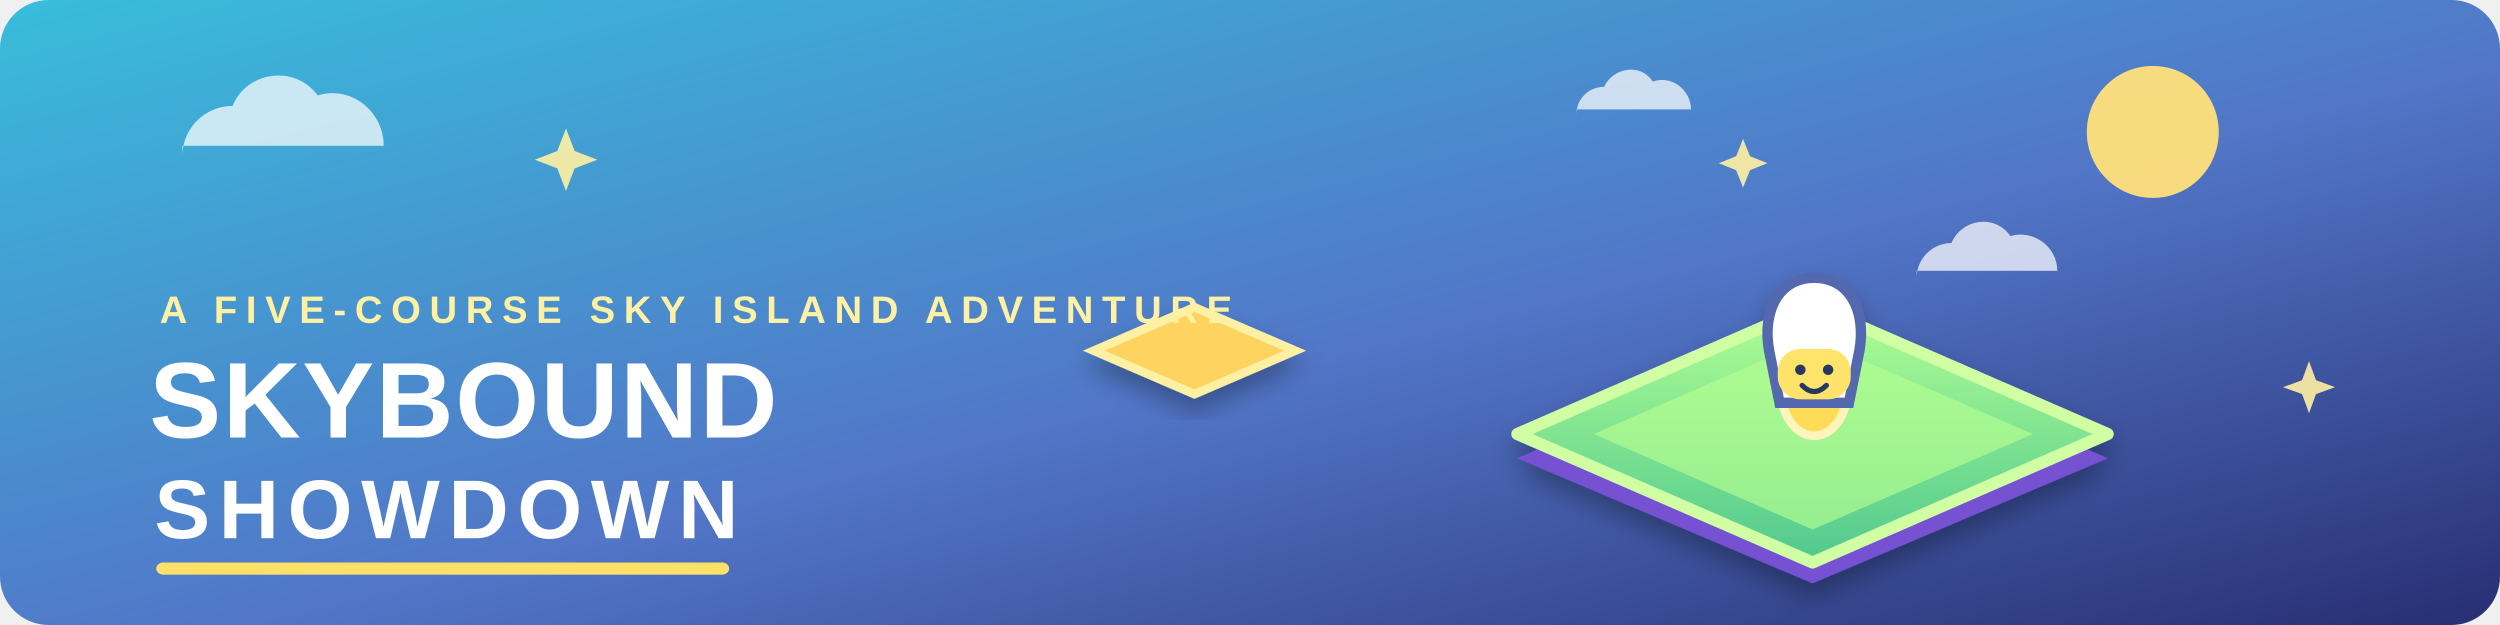
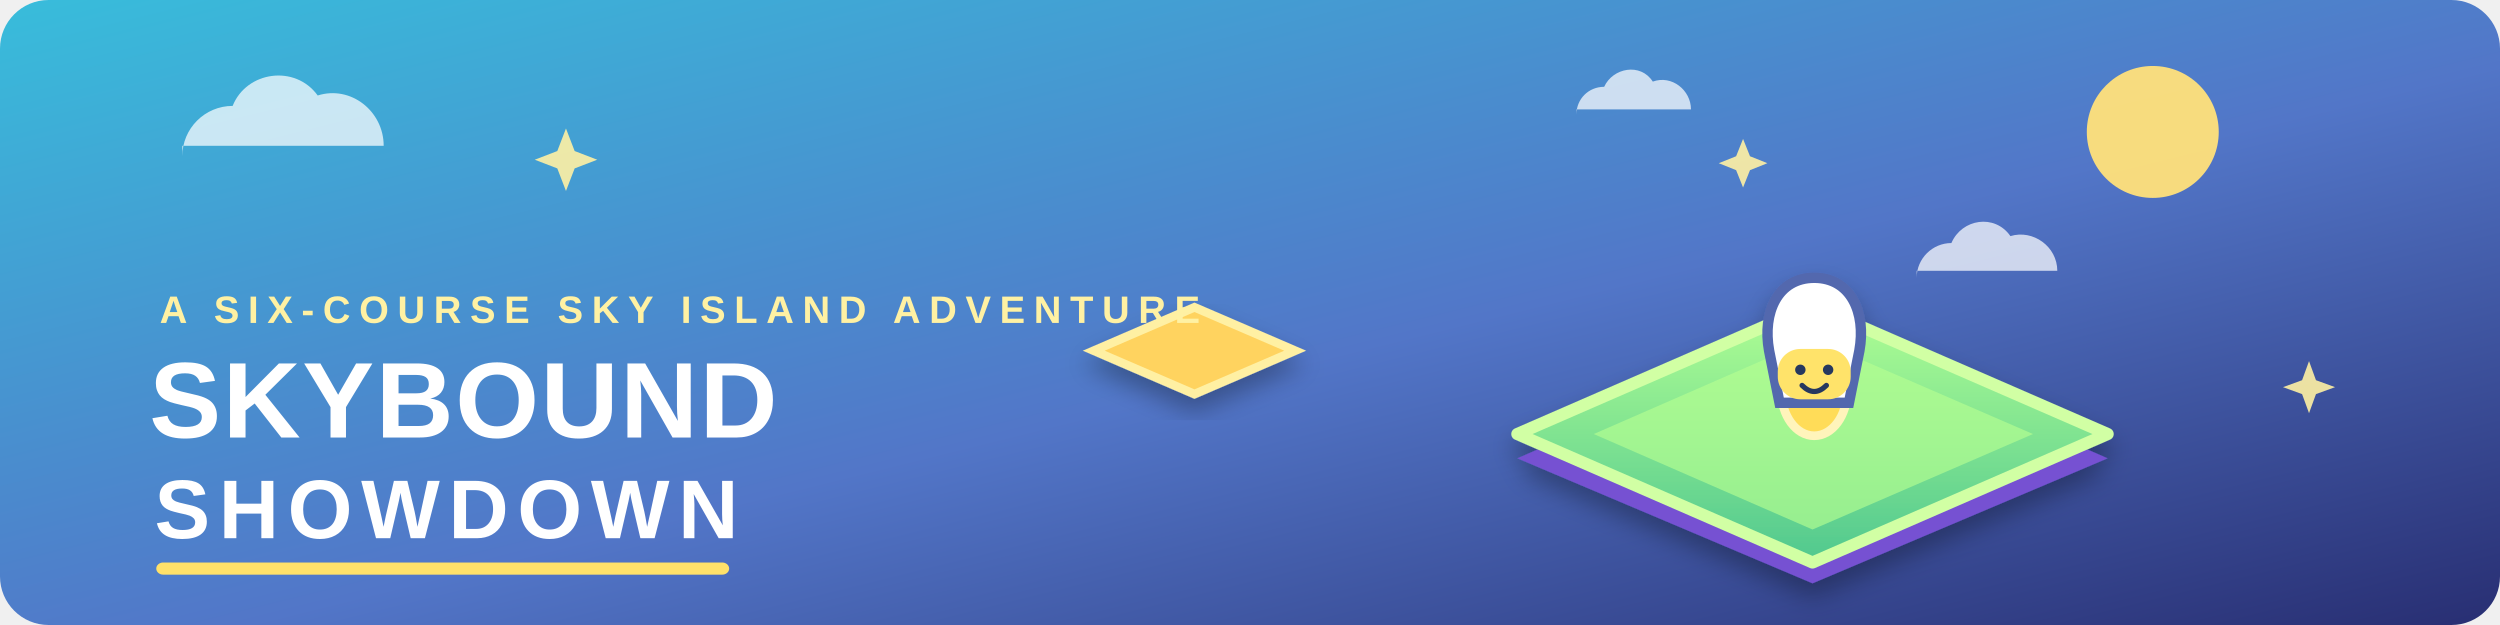
<svg xmlns="http://www.w3.org/2000/svg" width="1440" height="360" viewBox="0 0 1440 360">
  <defs>
    <linearGradient id="sky" x1="0" y1="0" x2="1" y2="1">
      <stop offset="0" stop-color="#38bddb" />
      <stop offset=".55" stop-color="#5276c8" />
      <stop offset="1" stop-color="#282e72" />
    </linearGradient>
    <linearGradient id="platform" x1="0" y1="0" x2="0" y2="1">
      <stop offset="0" stop-color="#b1ff93" />
      <stop offset="1" stop-color="#50c88f" />
    </linearGradient>
    <filter id="shadow" x="-.2" y="-.2" width="1.4" height="1.5">
      <feGaussianBlur in="SourceAlpha" stdDeviation="7" />
      <feOffset dy="8" />
      <feComponentTransfer>
        <feFuncA type="linear" slope=".3" />
      </feComponentTransfer>
      <feMerge>
        <feMergeNode />
        <feMergeNode in="SourceGraphic" />
      </feMerge>
    </filter>
  </defs>
  <rect width="1440" height="360" rx="28" fill="url(#sky)" />
  <circle cx="1240" cy="76" r="38" fill="#ffe17b" opacity=".95" />
  <g fill="#fff" opacity=".72">
    <path d="M105 90c0-16 13-29 29-29 8-20 36-24 49-6 19-6 38 9 38 29H105z" />
    <path d="M1104 160c0-11 9-20 20-20 6-14 25-17 34-4 13-4 27 6 27 20h-81z" />
    <path d="M908 66c0-9 7-16 16-16 5-11 21-14 28-3 11-4 22 5 22 16h-66z" />
  </g>
  <g fill="#fff1a3" opacity=".9">
    <path d="m326 74 5 13 13 5-13 5-5 13-5-13-13-5 13-5z" />
    <path d="m1004 80 4 10 10 4-10 4-4 10-4-10-10-4 10-4z" />
    <path d="m1330 208 4 11 11 4-11 4-4 11-4-11-11-4 11-4z" />
  </g>
  <g filter="url(#shadow)">
    <path d="m874 264 170-74 170 74-170 72z" fill="#7651d2" />
    <path d="m874 250 170-74 170 74-170 74z" fill="url(#platform)" stroke="#d1ffa4" stroke-width="7" stroke-linejoin="round" />
    <path d="m918 250 126-55 127 55-127 55z" fill="#b6ff91" opacity=".65" />
    <ellipse cx="1045" cy="225" rx="19" ry="26" fill="#ffdc58" stroke="#fff4bb" stroke-width="5" />
    <path d="M1019 202c-4-22 5-42 26-42s30 20 26 42l-6 30h-40z" fill="#fff" stroke="#5268ae" stroke-width="6" />
    <rect x="1024" y="201" width="42" height="29" rx="13" fill="#ffe36a" />
    <circle cx="1037" cy="213" r="3" fill="#26375f" />
    <circle cx="1053" cy="213" r="3" fill="#26375f" />
    <path d="M1038 222q7 7 14 0" fill="none" stroke="#26375f" stroke-width="3" stroke-linecap="round" />
  </g>
  <g filter="url(#shadow)" transform="translate(730 202)">
    <path d="m-100 0 58-25 58 25-58 25z" fill="#ffd35f" stroke="#fff0a3" stroke-width="5" />
  </g>
-   <text x="92" y="186" fill="#fff1a3" font-family="Trebuchet MS,Arial,sans-serif" font-size="22" font-weight="700" letter-spacing="5">A FIVE-COURSE SKY ISLAND ADVENTURE</text>
+   <text x="92" y="186" fill="#fff1a3" font-family="Trebuchet MS,Arial,sans-serif" font-size="22" font-weight="700" letter-spacing="5">A SIX-COURSE SKY ISLAND ADVENTURE</text>
  <text x="86" y="252" fill="#fff" font-family="Trebuchet MS,Arial,sans-serif" font-size="62" font-weight="900" letter-spacing="1">SKYBOUND</text>
  <text x="89" y="310" fill="#fff" font-family="Trebuchet MS,Arial,sans-serif" font-size="48" font-weight="900" letter-spacing="5">SHOWDOWN</text>
  <rect x="90" y="324" width="330" height="7" rx="4" fill="#ffe16a" />
</svg>
